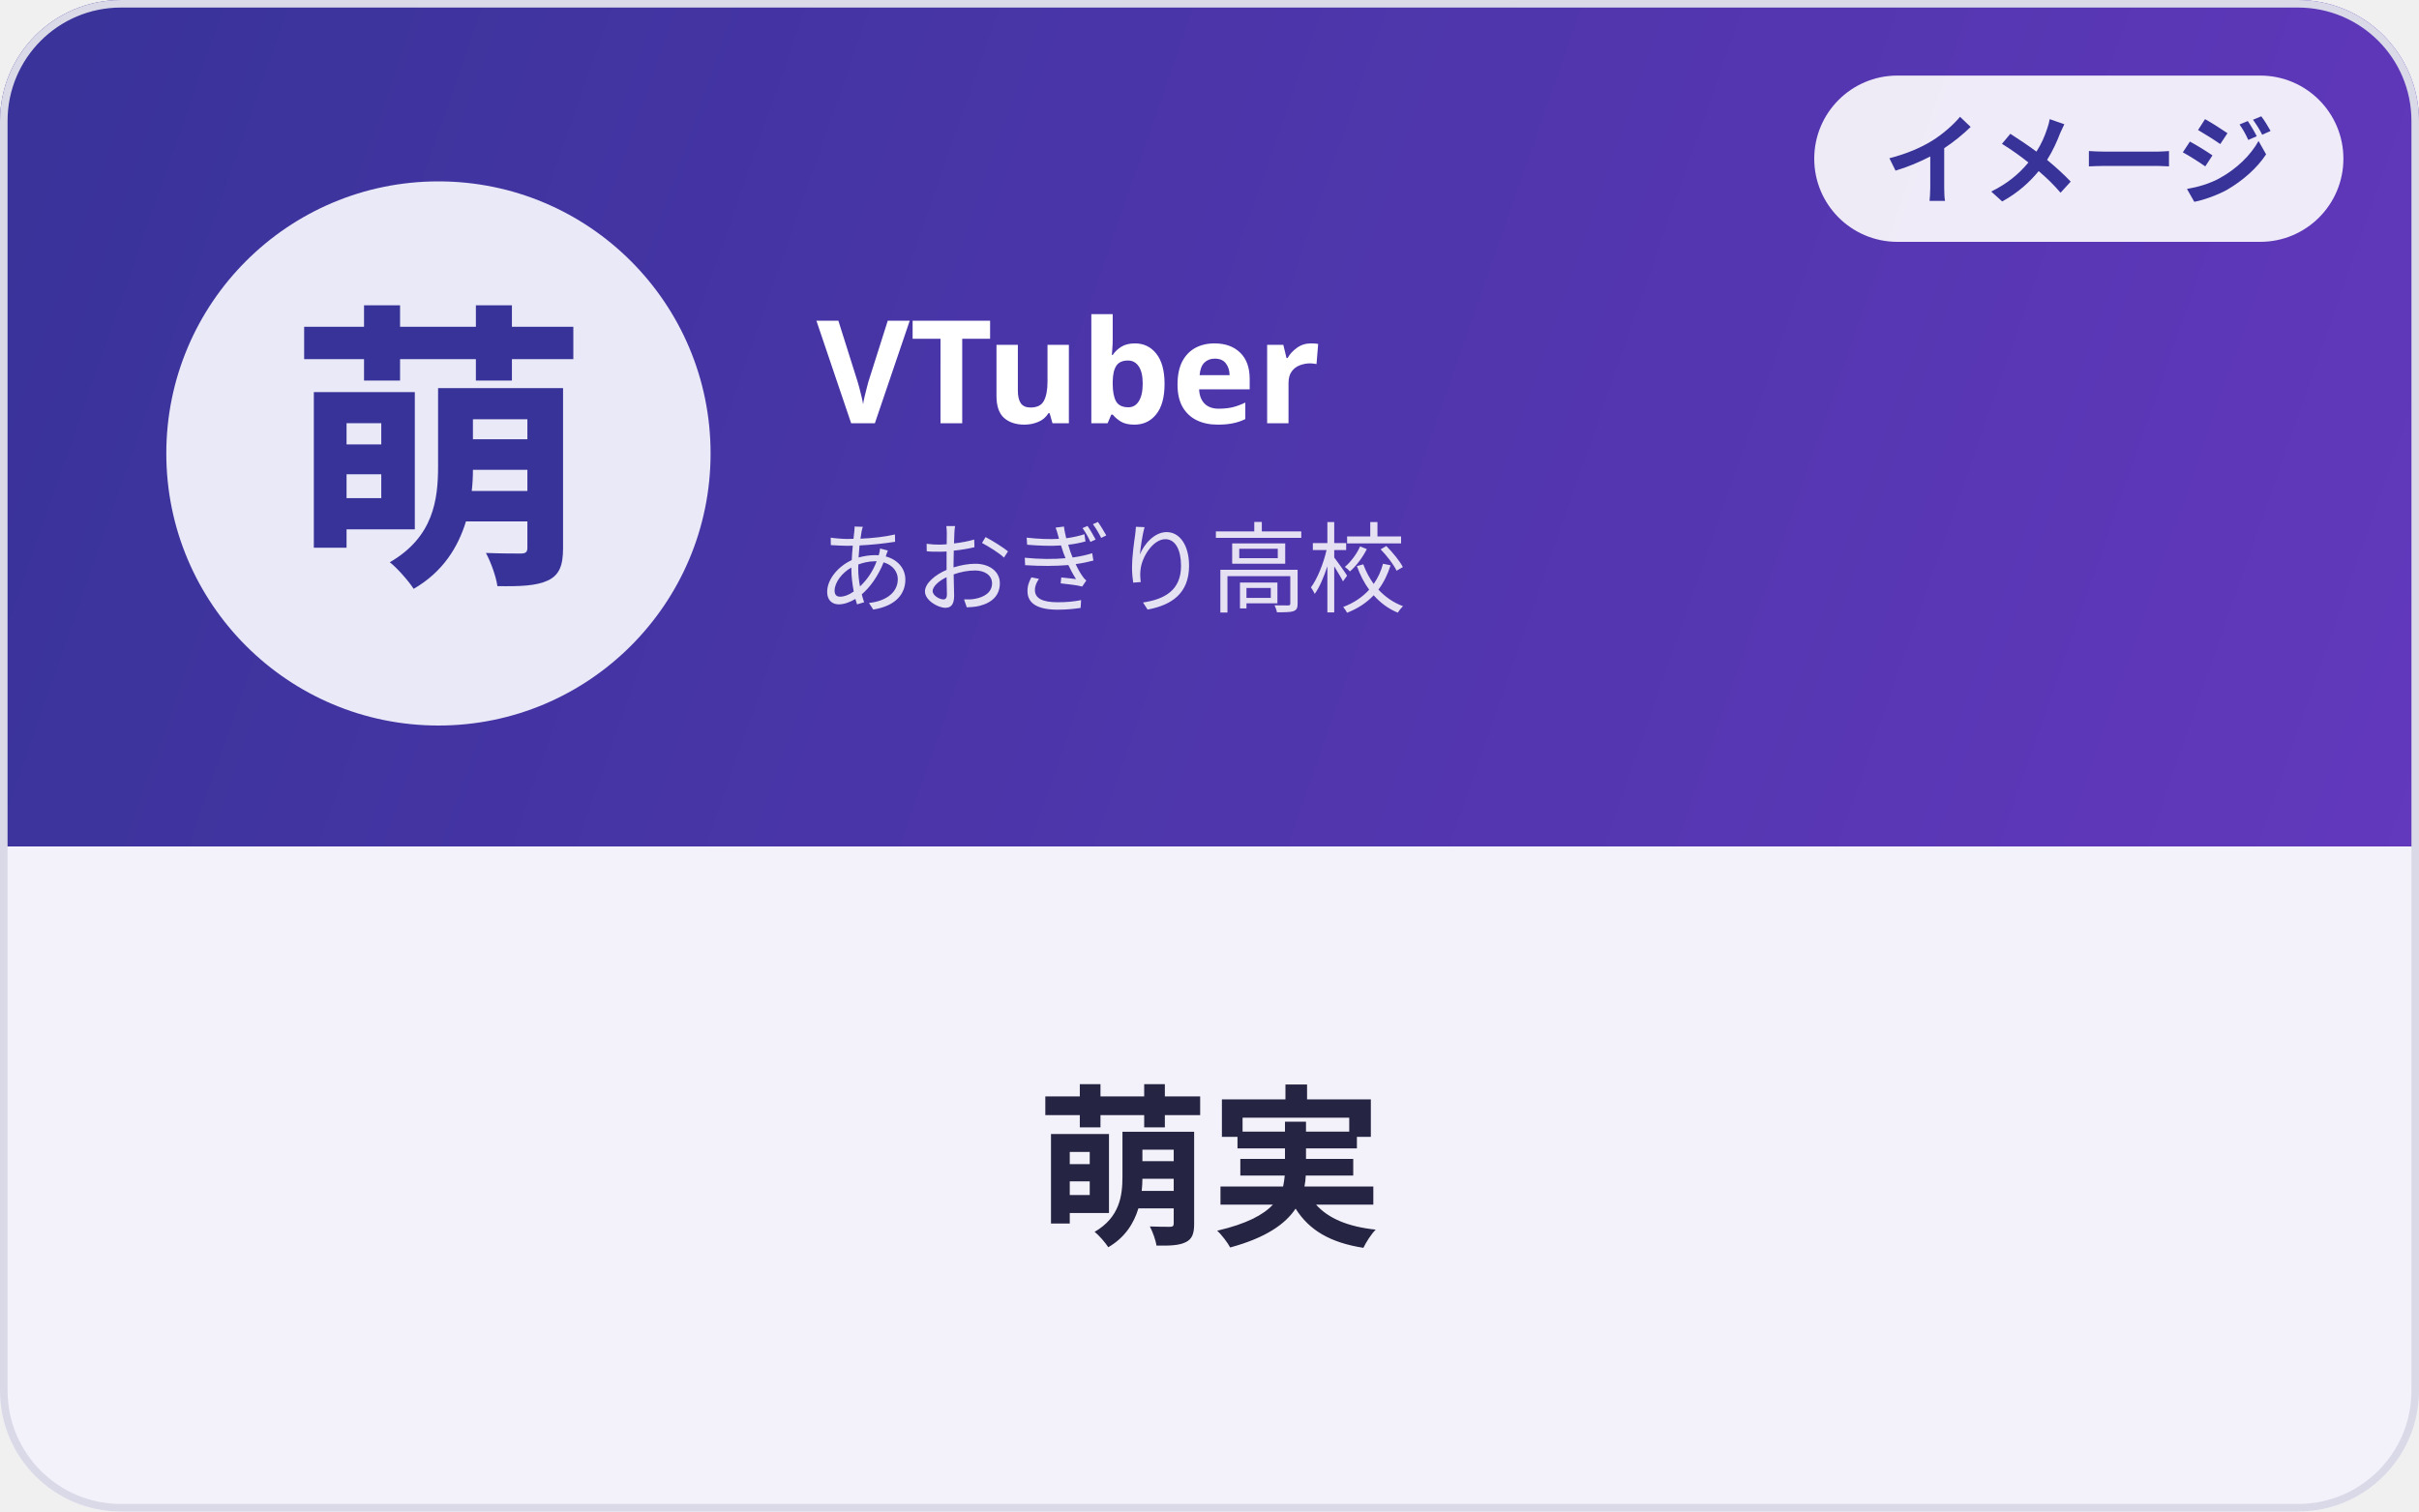
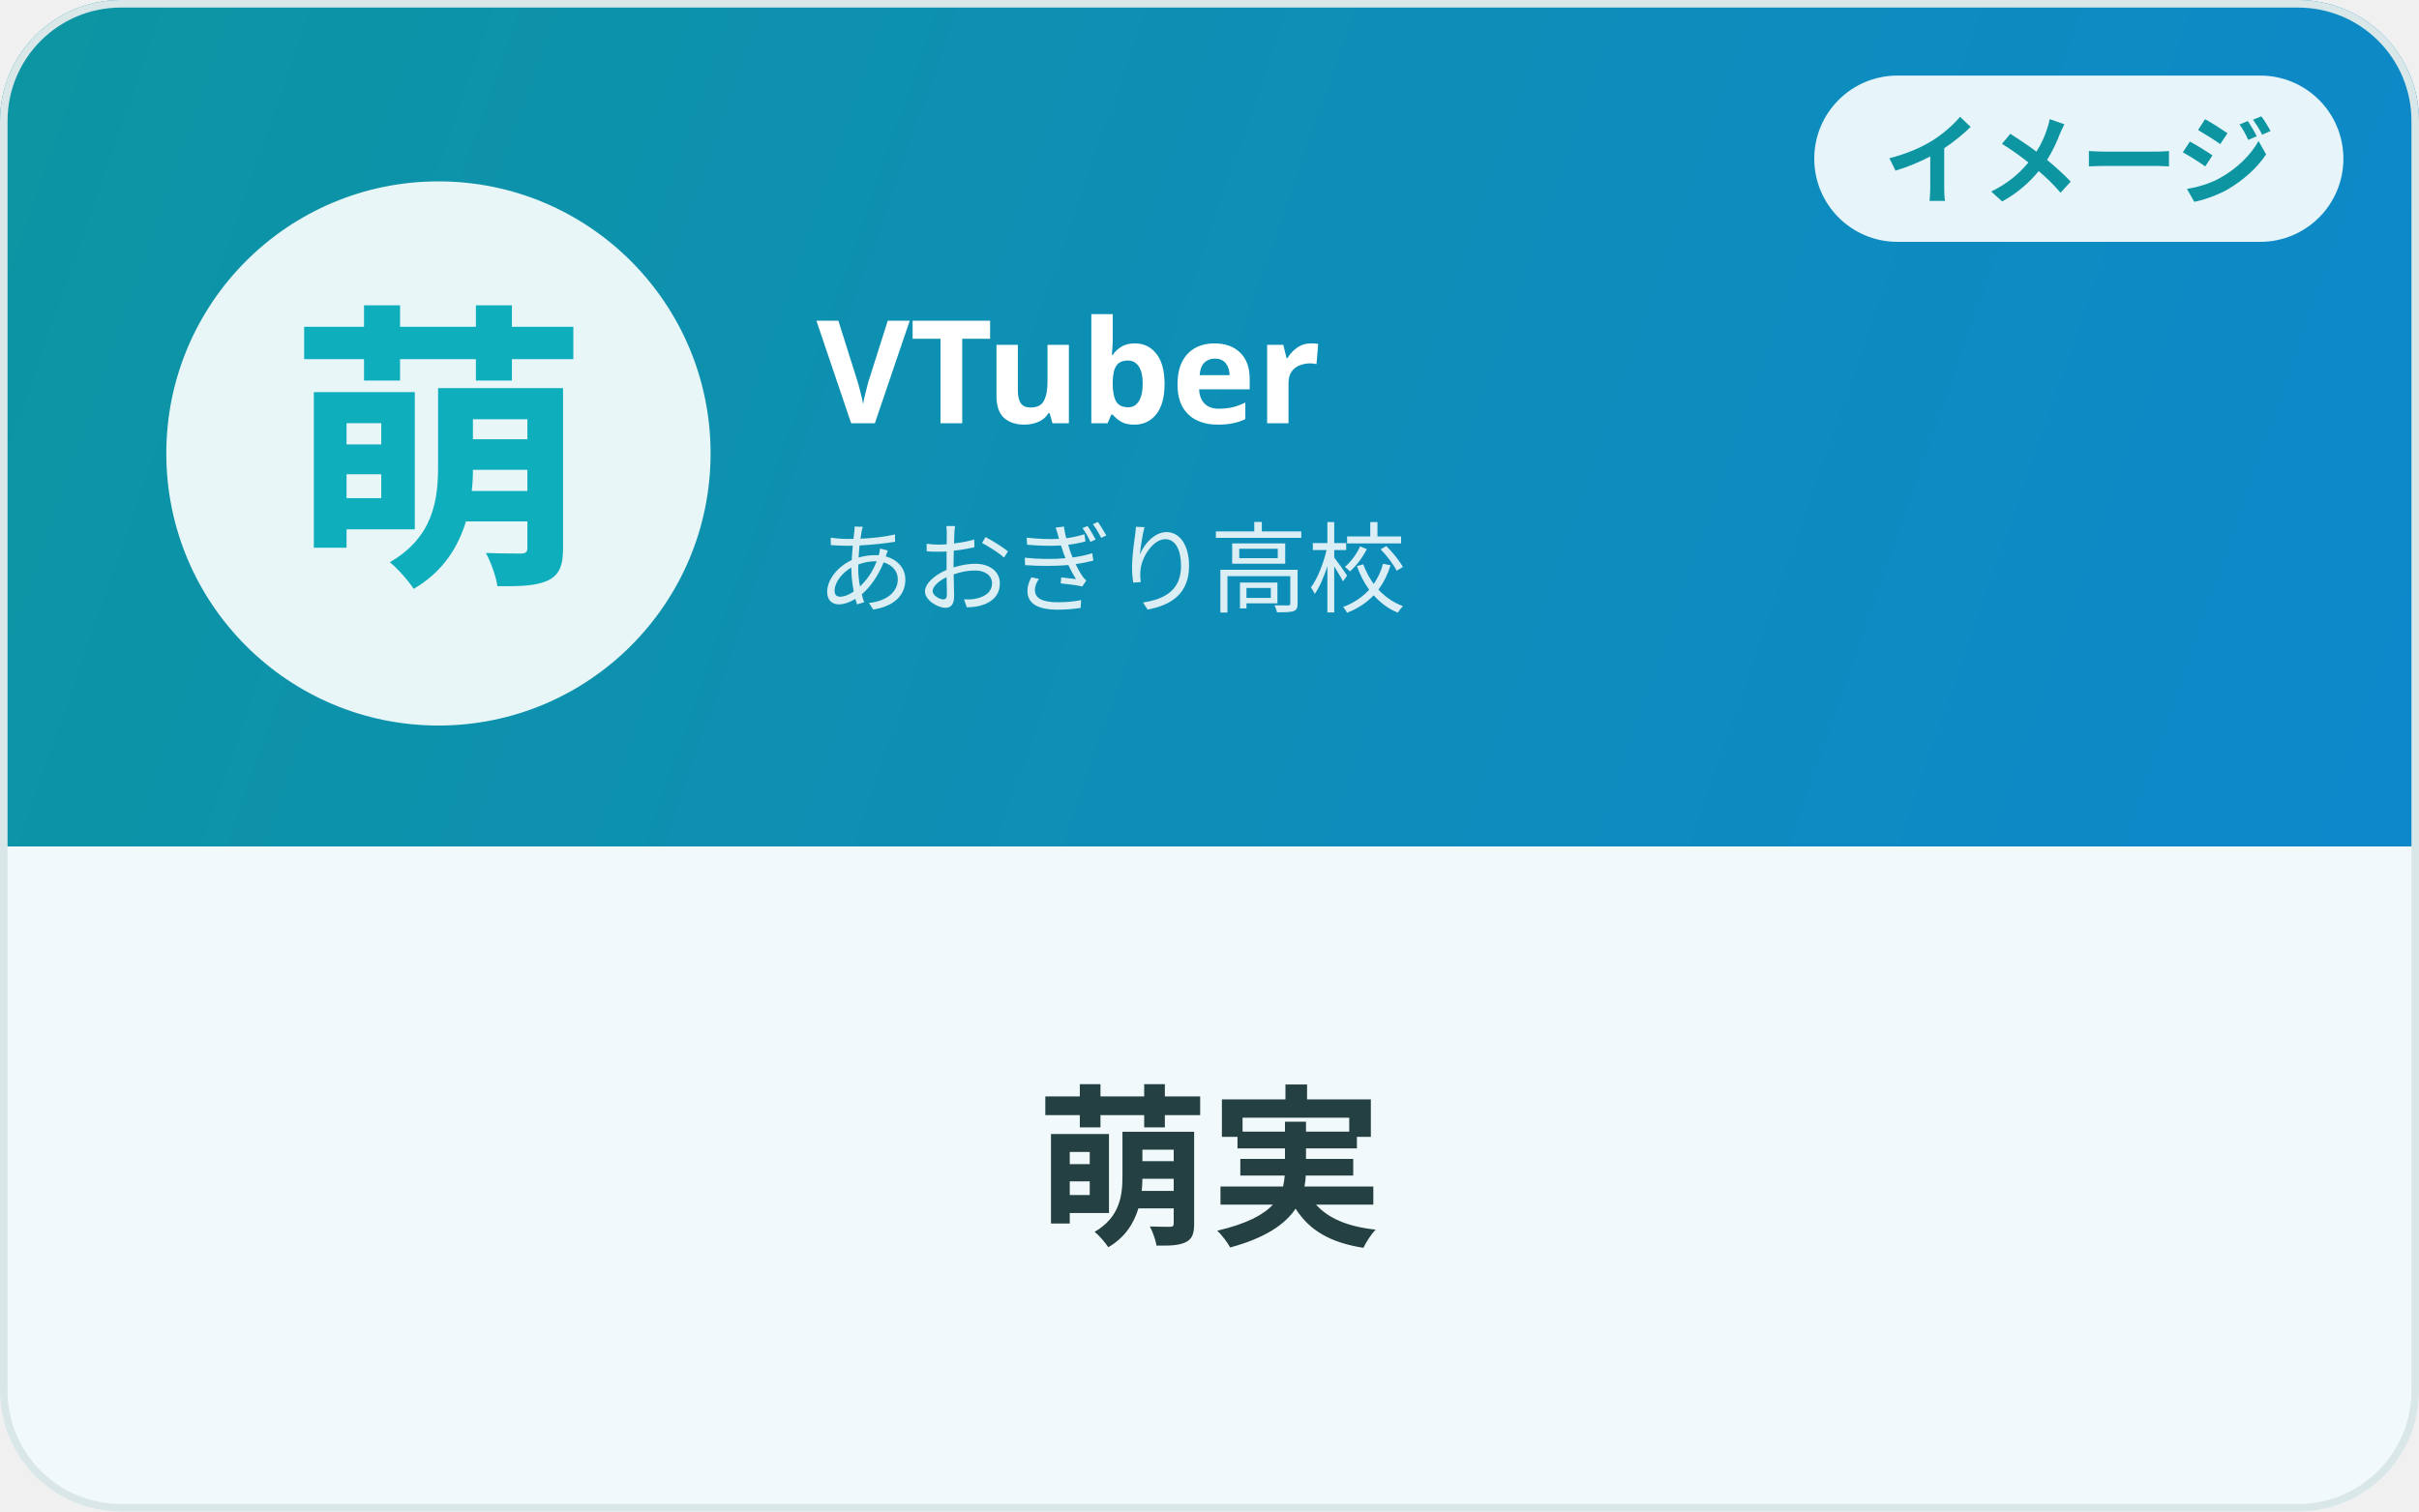
<svg xmlns="http://www.w3.org/2000/svg" viewBox="0 0 320 200" width="320" height="200" role="img" aria-label="萌実のイメージ画像">
  <defs>
    <linearGradient id="g3ac02358c1" gradientUnits="userSpaceOnUse" x1="0" y1="0" x2="320" y2="112">
-       <stop offset="0" stop-color="#383399" />
-       <stop offset="1" stop-color="#6238bc" />
+       <stop offset="0" stop-color="#0d95a2" />
+       <stop offset="1" stop-color="#0d88cb" />
    </linearGradient>
    <clipPath id="c3ac02358c1">
      <rect x="0" y="0" width="320" height="200" rx="16" />
    </clipPath>
  </defs>
  <g clip-path="url(#c3ac02358c1)" font-family="'Hiragino Sans','Noto Sans JP','Yu Gothic',sans-serif">
-     <rect x="0" y="0" width="320" height="200" fill="#f3f2fa" />
+     <rect x="0" y="0" width="320" height="200" fill="#f2f9fa" />
    <rect x="0" y="0" width="320" height="112" fill="url(#g3ac02358c1)" />
-     <circle cx="58" cy="60" r="36" fill="#e9e9f7" />
-     <text x="58" y="74.4" text-anchor="middle" font-size="40" font-weight="700" fill="#383399">萌</text>
+     <circle cx="58" cy="60" r="36" fill="#e9f6f7" />
+     <text x="58" y="74.4" text-anchor="middle" font-size="40" font-weight="700" fill="#0faebd">萌</text>
    <text x="108" y="56" font-size="19" font-weight="700" fill="#ffffff">VTuber</text>
    <text x="108" y="80" font-size="13" fill="#ffffff" fill-opacity="0.85">あおぎり高校</text>
    <rect x="240" y="10" width="70" height="22" rx="11" fill="#ffffff" fill-opacity="0.9" />
-     <text x="275" y="26" text-anchor="middle" font-size="13" font-weight="600" fill="#383399">イメージ</text>
-     <text x="160" y="163.0" text-anchor="middle" font-size="23" font-weight="700" fill="#252442">萌実</text>
+     <text x="275" y="26" text-anchor="middle" font-size="13" font-weight="600" fill="#0d95a2">イメージ</text>
+     <text x="160" y="163.0" text-anchor="middle" font-size="23" font-weight="700" fill="#244042">萌実</text>
  </g>
-   <rect x="0.5" y="0.5" width="319" height="199" rx="15.5" fill="none" stroke="#dad9e8" />
+   <rect x="0.5" y="0.5" width="319" height="199" rx="15.5" fill="none" stroke="#d9e7e8" />
</svg>
